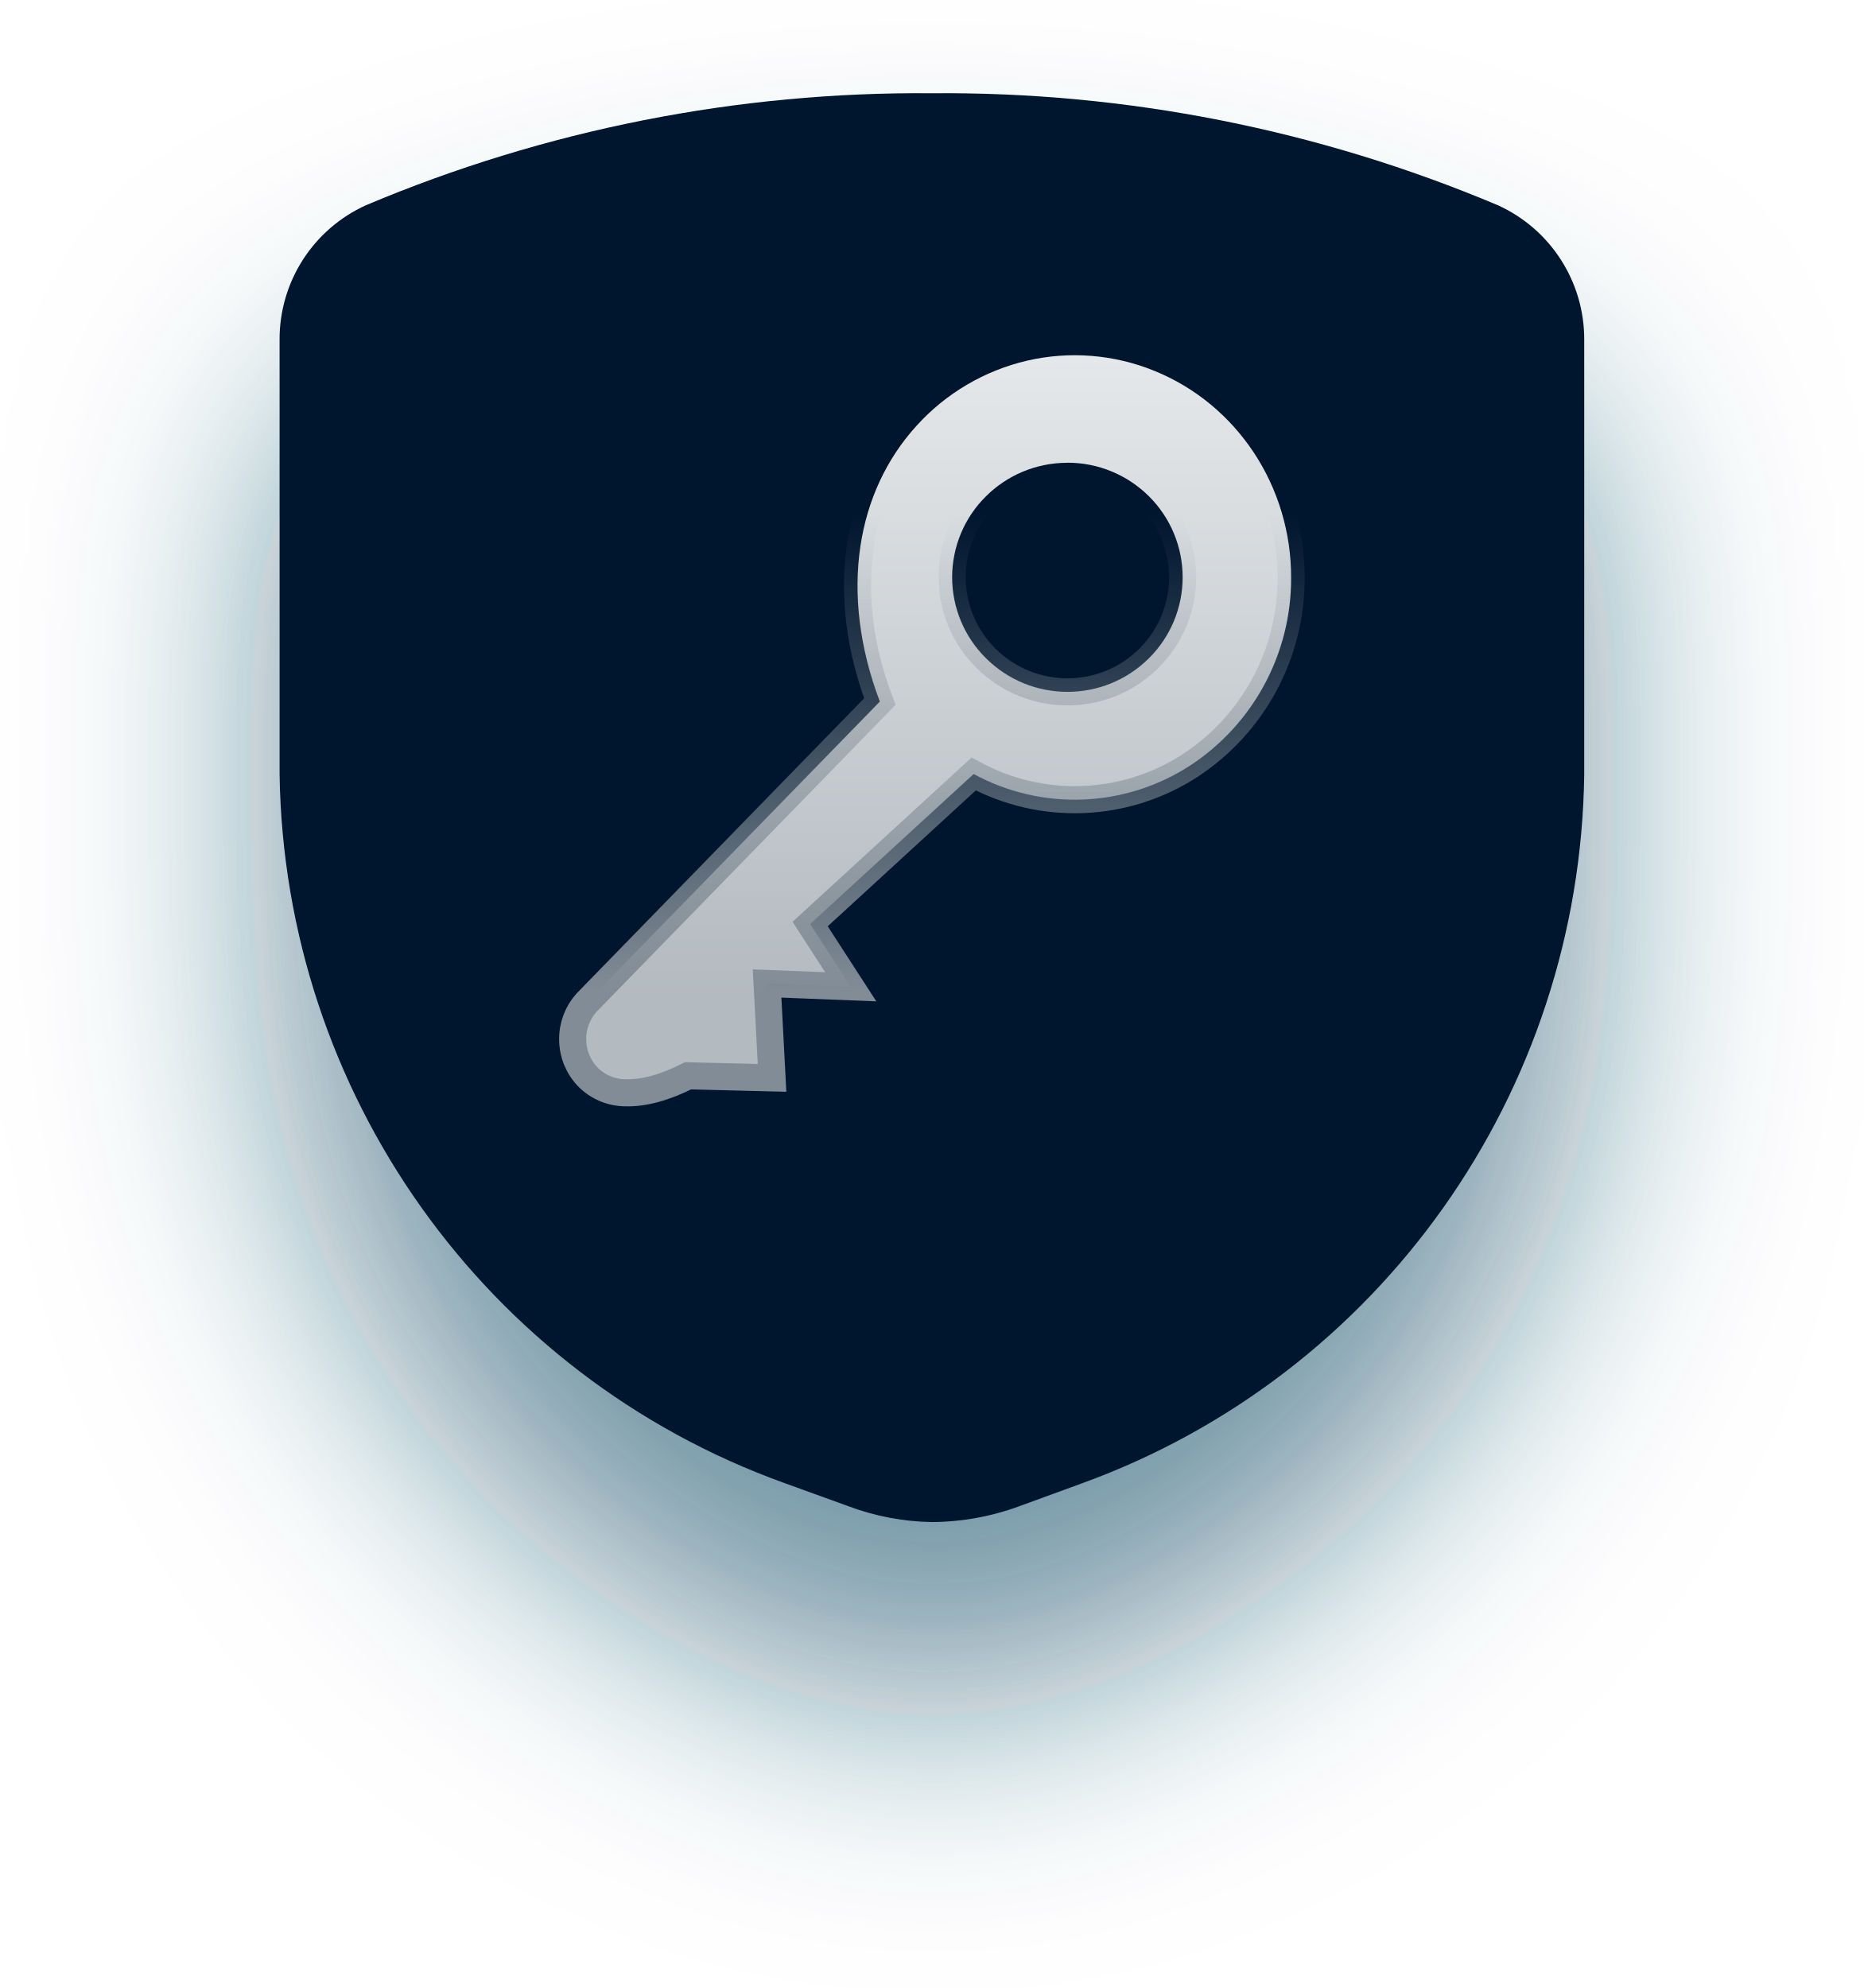
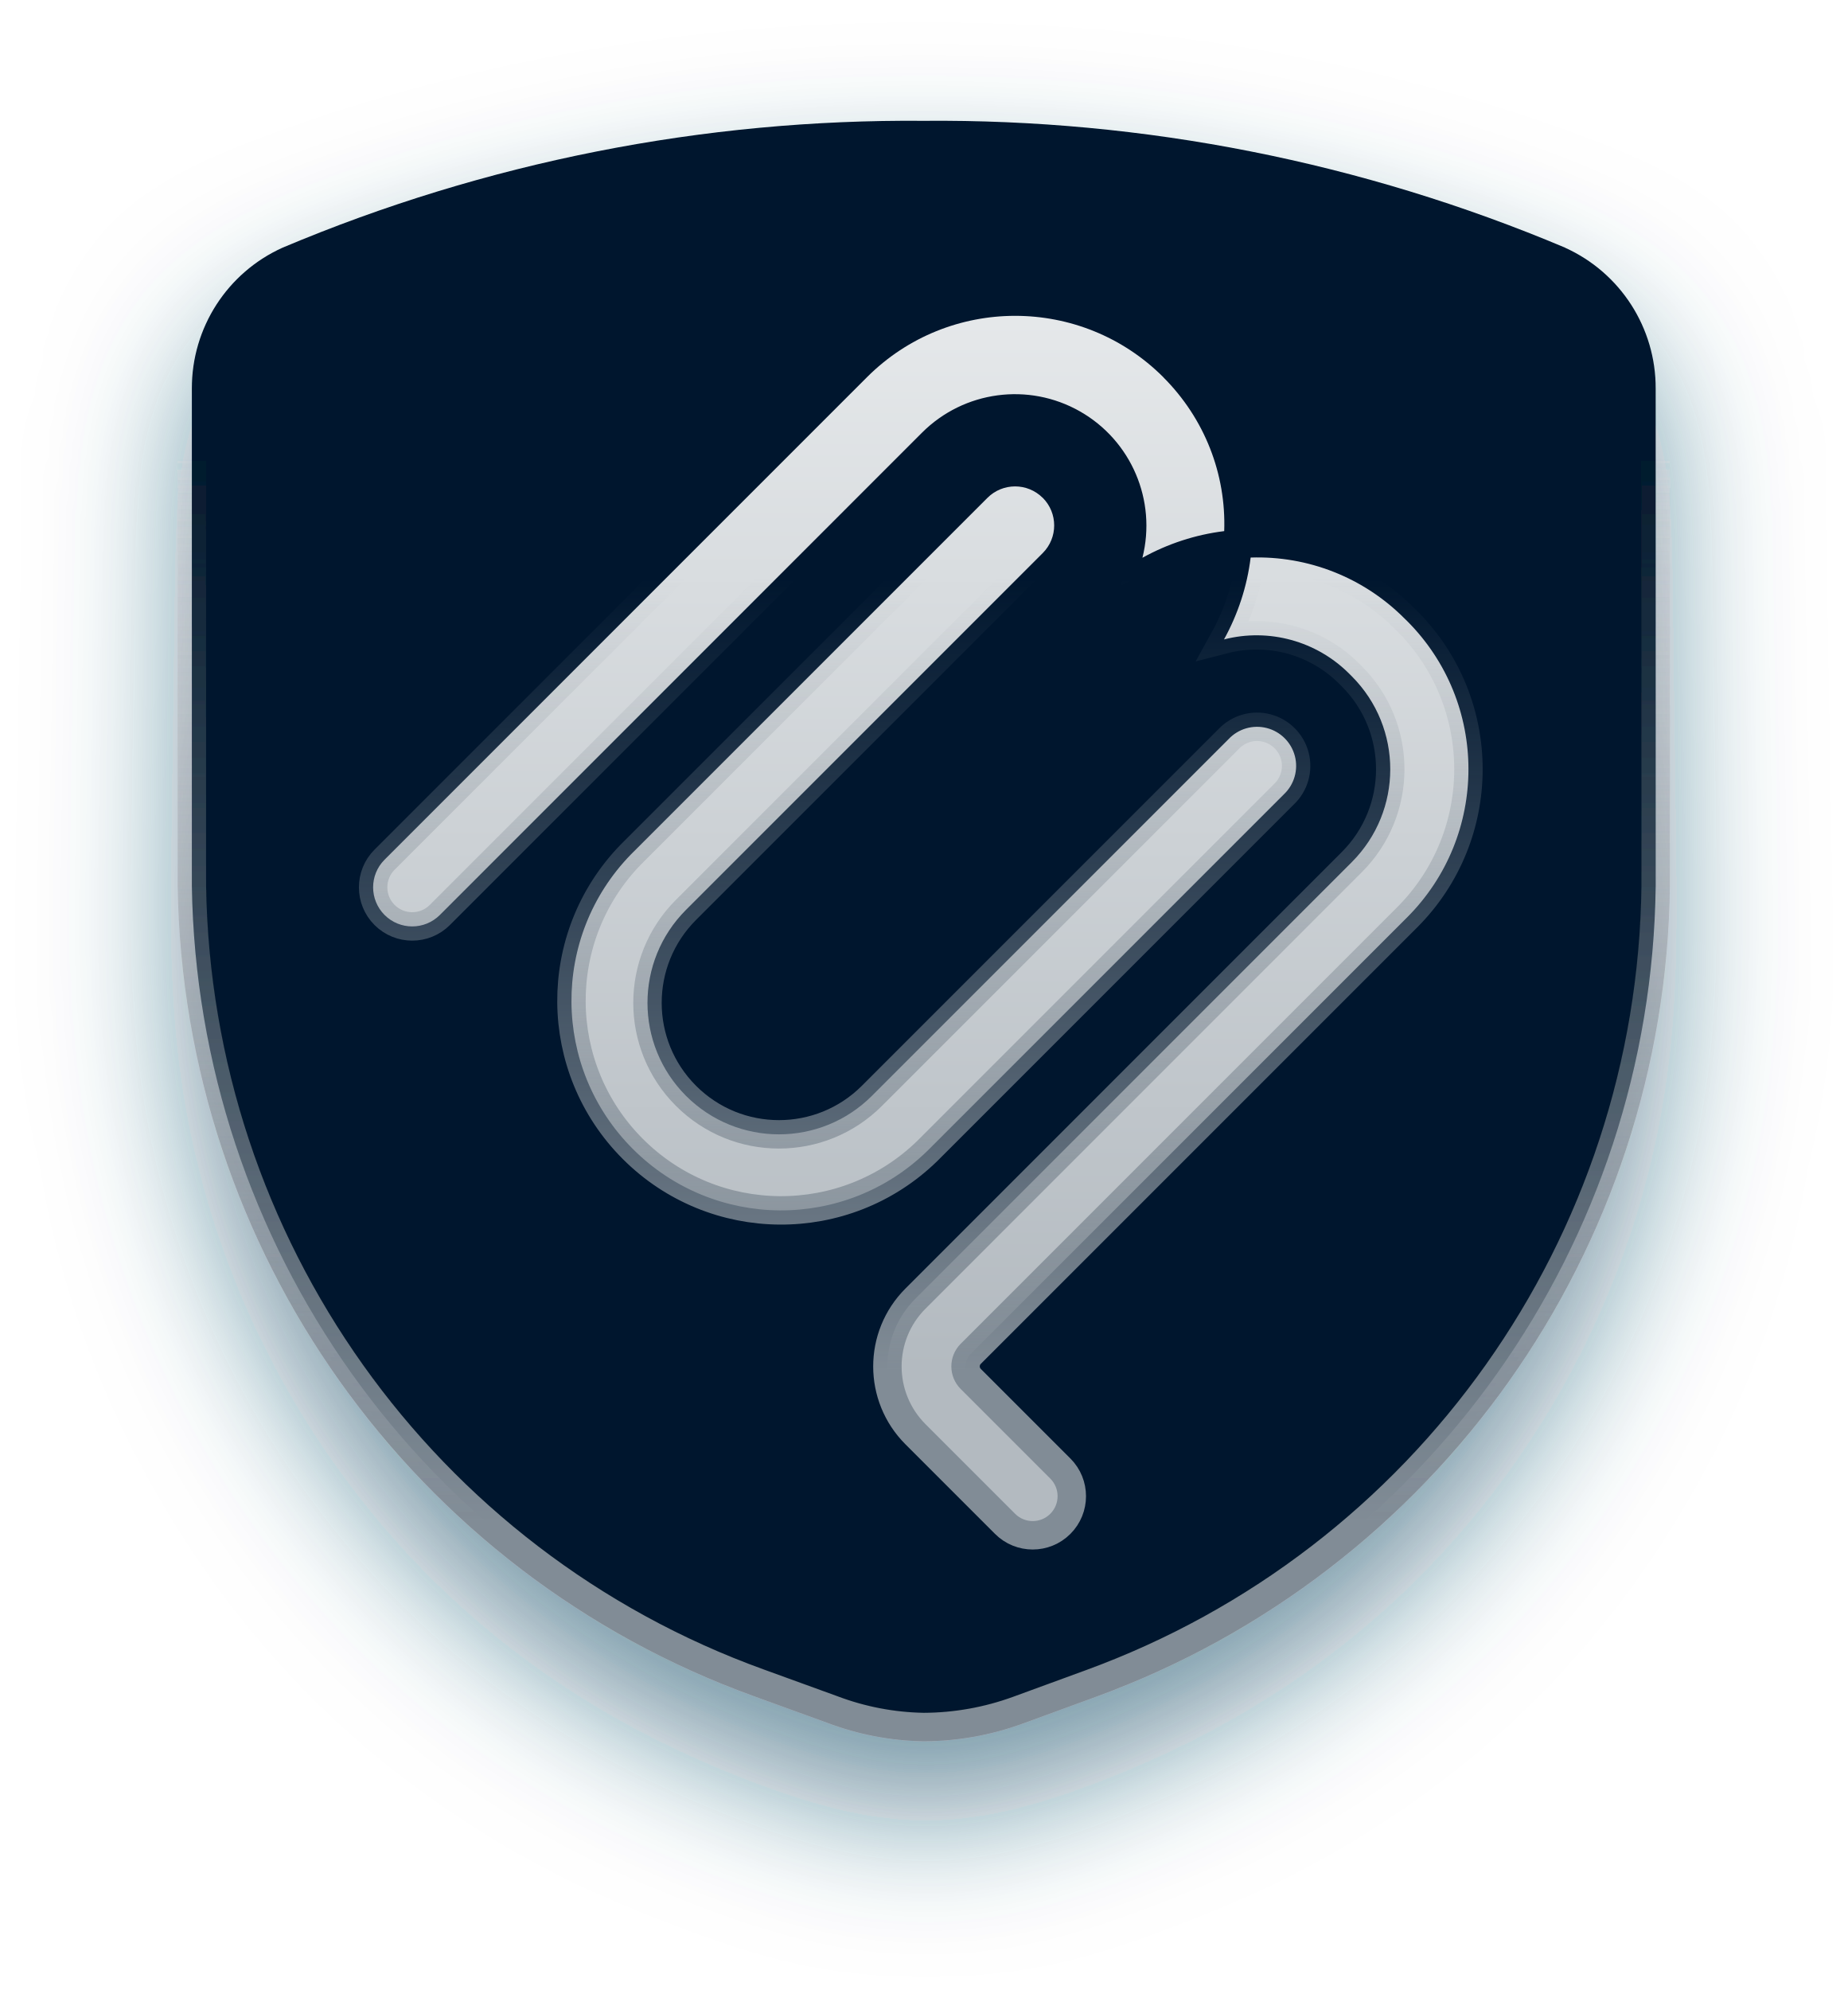
- <svg xmlns="http://www.w3.org/2000/svg" width="30" height="32" viewBox="0 0 30 32">
+ <svg xmlns="http://www.w3.org/2000/svg" width="26" height="28" viewBox="0 0 26 28">
  <defs>
-     <linearGradient x1="50%" y1="0%" x2="50%" y2="86.637%" id="menu_mcp_grad1">
+     <linearGradient x1="50%" y1="21.348%" x2="50%" y2="86.706%" id="prod_mcp_grad1">
+       <stop stop-color="#818C96" stop-opacity="0" offset="0%" />
+       <stop stop-color="#818C96" offset="100%" />
+     </linearGradient>
+     <linearGradient x1="50%" y1="0%" x2="50%" y2="86.637%" id="prod_mcp_grad2">
+       <stop stop-color="#03192D" offset="0%" />
+       <stop stop-color="#03192D" offset="100%" />
+     </linearGradient>
+     <linearGradient x1="50%" y1="0%" x2="50%" y2="86.637%" id="prod_mcp_grad3">
      <stop stop-color="#E5E8EA" offset="0%" />
      <stop stop-color="#B3BAC0" offset="100%" />
    </linearGradient>
-     <linearGradient x1="50%" y1="21.348%" x2="50%" y2="86.706%" id="menu_mcp_grad2">
+     <linearGradient x1="50%" y1="21.348%" x2="50%" y2="86.706%" id="prod_mcp_grad4">
      <stop stop-color="#818C96" stop-opacity="0" offset="0%" />
      <stop stop-color="#818C96" offset="100%" />
    </linearGradient>
-     <filter x="-35.7%" y="-19.6%" width="171.4%" height="165.2%" filterUnits="objectBoundingBox" id="menu_mcp_filter1">
-       <feOffset dy="3" in="SourceAlpha" result="shadowOffsetOuter1" />
-       <feGaussianBlur stdDeviation="2" in="shadowOffsetOuter1" result="shadowBlurOuter1" />
+     <filter x="-13.6%" y="-10.9%" width="127.3%" height="130.4%" filterUnits="objectBoundingBox" id="prod_mcp_filter1">
+       <feOffset dy="1" in="SourceAlpha" result="shadowOffsetOuter1" />
+       <feGaussianBlur stdDeviation="1" in="shadowOffsetOuter1" result="shadowBlurOuter1" />
      <feColorMatrix values="0 0 0 0 0.008 0 0 0 0 0.078 0 0 0 0 0.141 0 0 0 0.6 0" in="shadowBlurOuter1" result="shadowMatrixOuter1" />
      <feMerge>
        <feMergeNode in="shadowMatrixOuter1" />
        <feMergeNode in="SourceGraphic" />
      </feMerge>
    </filter>
  </defs>
  <g fill="none">
-     <path d="M3 1h24v24H3z" />
-     <g fill-rule="nonzero">
-       <g filter="url(#menu_mcp_filter1)" fill="#03192D" transform="translate(4.5 1.5)">
-         <path d="M19.606 1.802A22.926 22.926 0 0 0 10.5.001a22.926 22.926 0 0 0-9.106 1.801A2.368 2.368 0 0 0 0 3.968v6.996c.076 5.126 3.308 9.669 8.114 11.404l1.03.373c.434.164.893.252 1.356.259a4.11 4.11 0 0 0 1.394-.25l1.021-.373c4.8-1.743 8.02-6.29 8.085-11.413V3.968a2.368 2.368 0 0 0-1.394-2.166z" />
+     <path d="M1 1h24v24H1z" />
+     <g fill-rule="evenodd">
+       <g filter="url(#prod_mcp_filter1)" transform="translate(2 1.5)" fill="url(#prod_mcp_grad2)" fill-rule="nonzero" stroke="url(#prod_mcp_grad1)" stroke-width=".4">
+         <path d="M20.026 1.986A2.167 2.167 0 0 1 21.3 3.968v6.996a12.1 12.1 0 0 1-7.953 11.225l-1.022.374a3.909 3.909 0 0 1-1.326.237 3.81 3.81 0 0 1-1.284-.246l-1.033-.375C3.954 20.473.775 16.004.7 10.961V3.968a2.168 2.168 0 0 1 1.276-1.983A22.722 22.722 0 0 1 10.998.2a22.73 22.73 0 0 1 9.028 1.785Z" />
      </g>
-       <path d="M14.08 4.469c.667.27 1.218.736 1.603 1.318.385.583.602 1.283.599 2.02a3.594 3.594 0 0 1-1.628 3.017 3.409 3.409 0 0 1-3.482.135L8.54 13.374l.654 1.01-1.347-.053.08 1.519-1.352-.033c-.373.188-.71.281-1.001.273a.854.854 0 0 1-.616-.259.875.875 0 0 1-.24-.595.873.873 0 0 1 .222-.596l4.722-4.847c-.328-.865-.43-1.722-.312-2.505.11-.732.413-1.396.903-1.935a3.46 3.46 0 0 1 1.781-1.048 3.398 3.398 0 0 1 2.046.164zm-1.398 1.48c-.512 0-.976.206-1.311.539a1.832 1.832 0 0 0 0 2.608 1.86 1.86 0 0 0 2.622 0 1.837 1.837 0 0 0 0-2.608 1.855 1.855 0 0 0-1.311-.54z" stroke="url(#menu_mcp_grad2)" stroke-width=".436" fill="url(#menu_mcp_grad1)" transform="translate(4.5 1.5)" />
+       <path d="m13.966 3.709.035.034a2.95 2.95 0 0 1 0 4.172l-6.14 6.14a.25.25 0 0 0 0 .353l1.261 1.261a.55.55 0 0 1-.778.778l-1.26-1.26a1.35 1.35 0 0 1 0-1.91l6.139-6.14a1.85 1.85 0 0 0 0-2.616l-.035-.035a1.843 1.843 0 0 0-1.763-.483c.197-.357.325-.747.375-1.152a2.914 2.914 0 0 1 2.166.858ZM8.874 2.01a.55.55 0 0 1 0 .778l-5.02 5.02a1.85 1.85 0 0 0 2.616 2.617l5.02-5.02a.55.55 0 1 1 .778.777l-5.02 5.02a2.95 2.95 0 0 1-4.172-4.171l5.02-5.02a.55.55 0 0 1 .778 0ZM10.571.314c.582.582.885 1.363.857 2.165-.405.05-.795.178-1.151.375a1.85 1.85 0 0 0-3.1-1.762L.39 7.88a.55.55 0 0 1-.778-.778L6.4.314a2.95 2.95 0 0 1 4.172 0Z" stroke-width=".4" fill-rule="nonzero" transform="translate(5.8 4.994)" fill="url(#prod_mcp_grad3)" stroke="url(#prod_mcp_grad4)" />
    </g>
  </g>
</svg>
